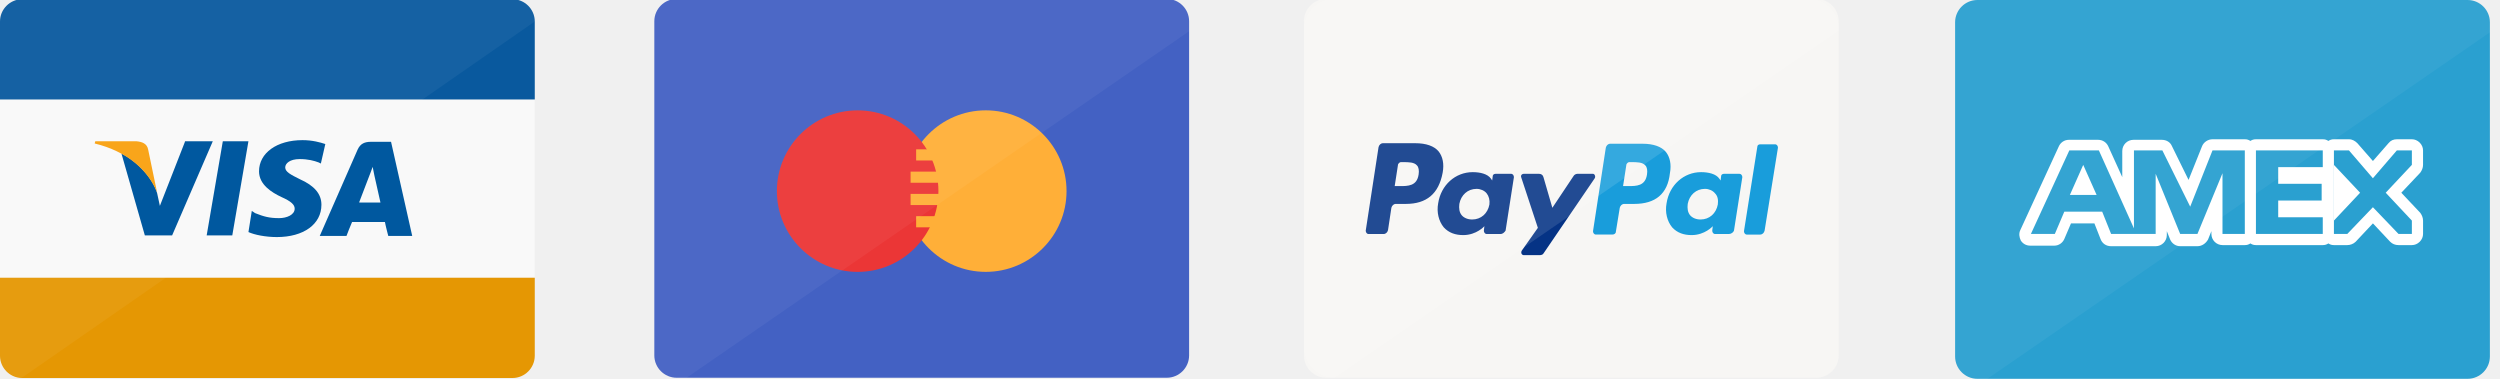
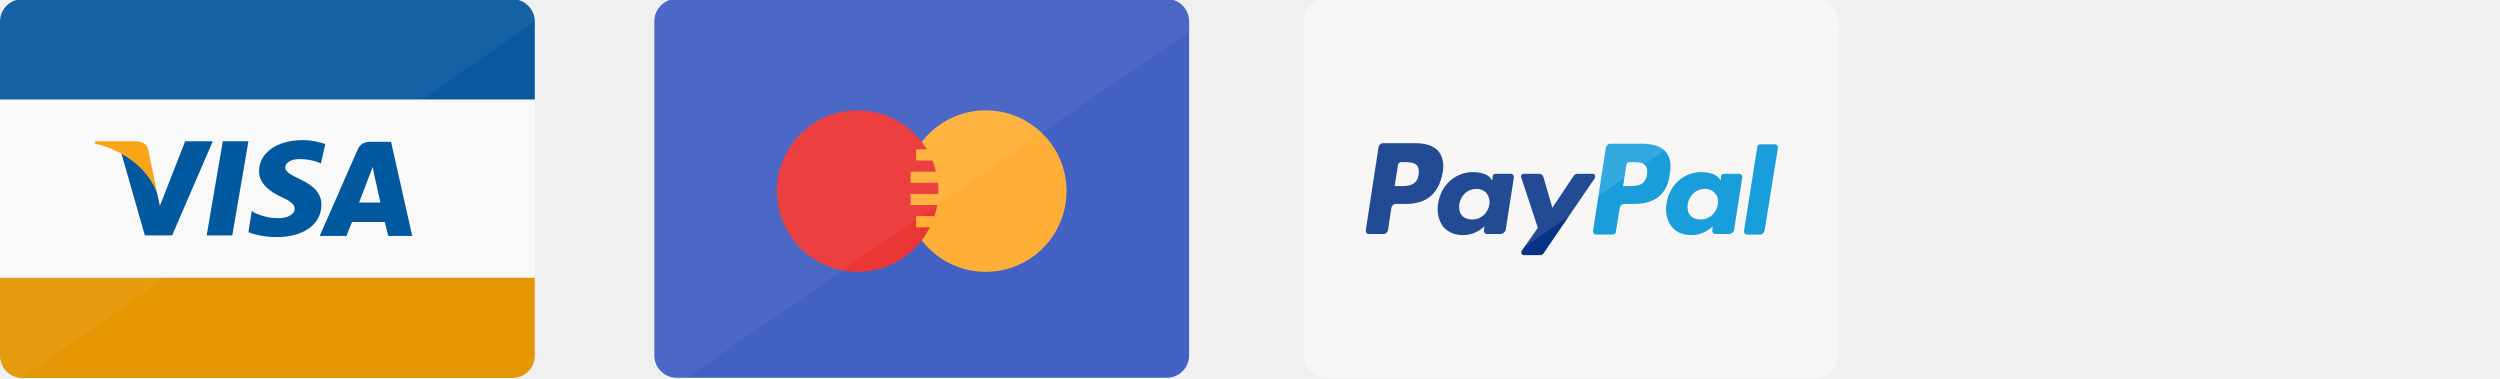
<svg xmlns="http://www.w3.org/2000/svg" version="1.1" id="Layer_1" x="0px" y="0px" width="198px" height="30px" viewBox="0.042 0 198 30" enable-background="new 0.042 0 198 30" xml:space="preserve">
  <g>
    <rect x="0.042" y="7.879" fill="#F9F9F9" width="42.353" height="14.117" />
    <path fill="#09599E" d="M1.807-0.062h38.824c0.97,0,1.765,0.794,1.765,1.765V7.88H0.042V1.702C0.042,0.731,0.836-0.062,1.807-0.062   z" />
    <path fill="#E59703" d="M0.042,21.996h42.353v6.177c0,0.972-0.794,1.765-1.765,1.765H1.807c-0.971,0-1.765-0.793-1.765-1.765   V21.996z" />
    <path opacity="0.05" fill="#FFFFFF" enable-background="new    " d="M1.807,29.895c-0.971,0-1.765-0.795-1.765-1.766V1.702   c0-0.971,0.794-1.765,1.765-1.765h38.824c0.97,0,1.765,0.794,1.765,1.765" />
    <g>
      <polygon fill="#00589F" points="16.41,18.645 17.689,11.188 19.718,11.188 18.439,18.645   " />
      <path fill="#00589F" d="M25.807,11.408c-0.397-0.132-1.015-0.309-1.809-0.309c-2.03,0-3.441,1.015-3.441,2.471    c0,1.059,1.015,1.676,1.765,2.03c0.794,0.353,1.059,0.617,1.059,0.926c0,0.484-0.618,0.75-1.235,0.75    c-0.794,0-1.235-0.133-1.897-0.396l-0.265-0.177l-0.265,1.677c0.485,0.221,1.368,0.396,2.25,0.396c2.118,0,3.53-1.016,3.53-2.56    c0-0.838-0.53-1.5-1.721-2.029c-0.706-0.353-1.147-0.574-1.147-0.926c0-0.309,0.353-0.662,1.147-0.662    c0.662,0,1.147,0.132,1.5,0.265l0.176,0.088L25.807,11.408" />
      <path fill="#00589F" d="M31.013,11.231h-1.588c-0.485,0-0.838,0.132-1.059,0.618l-3,6.838h2.118c0,0,0.353-0.928,0.441-1.104    c0.221,0,2.294,0,2.603,0c0.044,0.266,0.265,1.104,0.265,1.104h1.897L31.013,11.231 M28.498,15.996    c0.176-0.441,0.794-2.073,0.794-2.073s0.176-0.441,0.265-0.706l0.132,0.662c0,0,0.397,1.766,0.485,2.161h-1.676V15.996z" />
      <path fill="#00589F" d="M14.689,11.231l-1.985,5.074l-0.22-1.015c-0.353-1.191-1.544-2.471-2.824-3.132l1.853,6.484h2.162    l3.221-7.456H14.69" />
      <path fill="#F9A51A" d="M10.851,11.188H7.586l-0.044,0.176c2.559,0.618,4.235,2.118,4.941,3.882l-0.706-3.397    C11.689,11.364,11.292,11.231,10.851,11.188" />
    </g>
  </g>
  <path fill="#4361C3" d="M53.63-0.084h38.824c0.971,0,1.765,0.794,1.765,1.765V28.15c0,0.972-0.794,1.767-1.765,1.767H53.63  c-0.971,0-1.765-0.795-1.765-1.767V1.68C51.865,0.709,52.659-0.084,53.63-0.084z" />
  <path fill="#FFAF38" d="M78.115,8.739c3.528,0,6.397,2.868,6.397,6.396c0,3.53-2.869,6.397-6.397,6.397  c-3.529,0-6.397-2.867-6.397-6.397C71.718,11.607,74.586,8.739,78.115,8.739z" />
  <rect x="72.601" y="11.827" fill="#FFAF38" width="4.412" height="0.882" />
  <path fill="#EB3636" d="M67.968,21.533c-3.529,0-6.397-2.867-6.397-6.397c0-3.529,2.868-6.396,6.397-6.396  c3.529,0,6.397,2.868,6.397,6.396C74.365,18.666,71.498,21.533,67.968,21.533z" />
  <path fill="#FFAF38" d="M72.601,18.004v-0.883h5.735v0.883H72.601z M72.601,11.827h5.735v0.882h-5.735V11.827z M77.896,14.474H72.16  v-0.882h5.735V14.474z M77.896,16.239H72.16v-0.882h5.735V16.239z" />
  <path opacity="0.05" fill="#FFFFFF" enable-background="new    " d="M53.63,29.916h0.794L94.218,2.474V1.68  c0-0.971-0.794-1.765-1.765-1.765H53.63c-0.971,0-1.765,0.794-1.765,1.765v26.47C51.865,29.121,52.659,29.916,53.63,29.916z" />
  <g>
    <path fill="#F7F6F4" d="M105.077-0.085h38.824c0.971,0,1.765,0.794,1.765,1.765v26.47c0,0.971-0.794,1.765-1.765,1.765h-38.824   c-0.971,0-1.764-0.794-1.764-1.765V1.68C103.313,0.709,104.106-0.085,105.077-0.085z" />
    <path fill="#053385" d="M126.343,14.121l-4.059,5.955c-0.045,0.089-0.178,0.133-0.311,0.133h-1.234   c-0.176,0-0.266-0.176-0.176-0.354l1.278-1.81l-1.323-4.014c-0.045-0.132,0.045-0.265,0.221-0.265h1.191   c0.176,0,0.309,0.088,0.354,0.265l0.705,2.426l1.677-2.515c0.044-0.088,0.177-0.176,0.31-0.176h1.234   C126.343,13.768,126.431,13.989,126.343,14.121z M118.886,18.533h-1.102c-0.133,0-0.221-0.133-0.221-0.266l0.043-0.354   c0,0-0.617,0.706-1.676,0.706c-0.617,0-1.146-0.177-1.545-0.617c-0.396-0.485-0.572-1.19-0.441-1.897   c0.222-1.456,1.369-2.471,2.736-2.471c0.573,0,1.19,0.132,1.455,0.529l0.088,0.132l0.045-0.353c0-0.088,0.088-0.176,0.221-0.176   h1.234c0.133,0,0.221,0.132,0.221,0.265l-0.66,4.235C119.194,18.4,119.063,18.533,118.886,18.533z M117.784,15.312   c-0.178-0.221-0.486-0.354-0.795-0.354c-0.705,0-1.234,0.485-1.367,1.19c-0.045,0.354,0,0.662,0.176,0.884   c0.178,0.221,0.486,0.352,0.84,0.352c0.705,0,1.234-0.483,1.366-1.188C118.048,15.841,117.96,15.533,117.784,15.312z    M111.386,16.15h-0.793c-0.177,0-0.309,0.133-0.354,0.309l-0.266,1.766c-0.043,0.176-0.177,0.31-0.353,0.31h-1.19   c-0.134,0-0.222-0.134-0.222-0.267l1.015-6.617c0.045-0.176,0.178-0.309,0.354-0.309h2.561c0.838,0,1.498,0.221,1.853,0.662   c0.309,0.397,0.44,0.971,0.309,1.676C113.989,15.356,113.019,16.15,111.386,16.15z M112.269,13.106   c-0.221-0.265-0.662-0.265-1.103-0.265h-0.177c-0.088,0-0.176,0.088-0.221,0.177l-0.266,1.721h0.396c0.662,0,1.367,0,1.5-0.927   C112.444,13.503,112.401,13.239,112.269,13.106z" />
    <path fill="#199DDB" d="M139.798,18.268c-0.044,0.178-0.176,0.31-0.354,0.31h-1.059c-0.132,0-0.221-0.132-0.221-0.265l1.061-6.706   c0-0.088,0.088-0.177,0.219-0.177h1.19c0.134,0,0.222,0.132,0.222,0.265L139.798,18.268z M136.976,18.533h-1.104   c-0.133,0-0.221-0.133-0.221-0.266l0.043-0.354c0,0-0.617,0.706-1.676,0.706c-0.617,0-1.146-0.177-1.545-0.617   c-0.396-0.485-0.572-1.19-0.44-1.897c0.221-1.456,1.368-2.471,2.735-2.471c0.573,0,1.19,0.132,1.455,0.529l0.09,0.132l0.043-0.353   c0-0.088,0.088-0.176,0.221-0.176h1.236c0.131,0,0.221,0.132,0.221,0.265l-0.662,4.235C137.327,18.4,137.151,18.533,136.976,18.533   z M135.872,15.312c-0.178-0.221-0.484-0.354-0.795-0.354c-0.705,0-1.234,0.485-1.367,1.19c-0.044,0.354,0,0.662,0.176,0.884   c0.178,0.221,0.486,0.352,0.84,0.352c0.705,0,1.234-0.483,1.367-1.188C136.138,15.841,136.093,15.533,135.872,15.312z    M129.476,16.15h-0.795c-0.177,0-0.309,0.133-0.354,0.309l-0.309,1.896c0,0.133-0.133,0.221-0.265,0.221h-1.323   c-0.134,0-0.222-0.133-0.222-0.264l1.015-6.619c0.045-0.176,0.178-0.309,0.354-0.309h2.559c0.84,0,1.502,0.221,1.854,0.662   c0.309,0.397,0.44,0.971,0.309,1.676C132.122,15.356,131.151,16.15,129.476,16.15z M130.356,13.106   c-0.222-0.265-0.662-0.265-1.104-0.265h-0.177c-0.089,0-0.177,0.088-0.22,0.177l-0.266,1.721h0.396c0.662,0,1.367,0,1.5-0.927   C130.534,13.503,130.489,13.239,130.356,13.106z" />
    <path opacity="0.12" fill="#FFFFFF" enable-background="new    " d="M105.739,29.915c-1.323,0-2.426-1.103-2.426-2.47V2.386   c0-1.368,1.059-2.471,2.426-2.471h37.544c1.323,0,2.427,1.103,2.427,2.471" />
  </g>
-   <path fill="#2AA0D0" d="M156.652,0h38.823c0.971,0,1.766,0.794,1.766,1.765v26.471c0,0.971-0.795,1.765-1.766,1.765h-38.823  c-0.971,0-1.765-0.794-1.765-1.765V1.765C154.888,0.794,155.682,0,156.652,0z" />
-   <path fill="#2AA0D0" d="M184.005,11.471h-5.293c-0.221,0-0.441,0.177-0.441,0.397c0-0.221-0.221-0.397-0.441-0.397h-2.559  c-0.178,0-0.354,0.088-0.397,0.265l-1.411,3.529l-1.766-3.573c-0.088-0.133-0.221-0.265-0.396-0.265h-2.295  c-0.264,0-0.441,0.176-0.441,0.441v4.146l-1.94-4.323c-0.089-0.177-0.221-0.265-0.397-0.265h-2.338  c-0.176,0-0.309,0.088-0.396,0.265l-3.045,6.617c-0.044,0.133-0.044,0.31,0.045,0.441c0.088,0.132,0.221,0.221,0.353,0.221h1.897  c0.176,0,0.353-0.089,0.396-0.265l0.662-1.5h2.426l0.618,1.5c0.088,0.176,0.221,0.265,0.397,0.265h3.529  c0.264,0,0.441-0.177,0.441-0.441v-2.515l1.102,2.691c0.089,0.176,0.221,0.265,0.398,0.265h1.367c0.176,0,0.353-0.089,0.396-0.265  l1.147-2.735v2.559c0,0.265,0.177,0.441,0.44,0.441h1.766c0.221,0,0.441-0.177,0.441-0.397c0,0.221,0.221,0.397,0.441,0.397h5.293  c0.266,0,0.441-0.177,0.441-0.441v-1.323c0-0.265-0.176-0.441-0.441-0.441h-3.088v-0.441h3c0.266,0,0.441-0.177,0.441-0.44v-1.324  c0-0.265-0.176-0.441-0.441-0.441h-3v-0.44h3.088c0.266,0,0.441-0.177,0.441-0.441v-1.323  C184.446,11.691,184.226,11.471,184.005,11.471z M164.638,15l0.396-0.883L165.432,15H164.638z" />
-   <path fill="#2AA0D0" d="M191.373,17.162l-1.765-1.897l1.765-1.897c0.089-0.088,0.132-0.176,0.132-0.309v-1.146  c0-0.133-0.043-0.221-0.132-0.31c-0.089-0.088-0.177-0.132-0.31-0.132h-1.19c-0.132,0-0.265,0.044-0.353,0.132l-1.545,1.854  l-1.588-1.809c-0.088-0.133-0.176-0.177-0.309-0.177h-1.191c-0.265,0-0.441,0.177-0.441,0.441v6.617  c0,0.265,0.177,0.441,0.441,0.441h1.059c0.133,0,0.221-0.044,0.309-0.133l1.678-1.765l1.676,1.765  c0.088,0.089,0.221,0.133,0.309,0.133h1.146c0.133,0,0.221-0.044,0.31-0.133c0.089-0.088,0.132-0.176,0.132-0.309v-1.059  C191.505,17.338,191.462,17.25,191.373,17.162z M185.329,16.323v-2.162l1.014,1.06L185.329,16.323z" />
-   <polygon fill="#FFFFFF" points="163.976,15.441 166.094,15.441 165.034,13.059 " />
-   <polygon fill="#FFFFFF" points="184.888,17.471 186.962,15.265 184.888,13.059 " />
-   <path fill="#FFFFFF" d="M191.726,16.854l-1.5-1.589l1.5-1.588c0.133-0.177,0.221-0.397,0.221-0.618v-1.146  c0-0.221-0.088-0.441-0.264-0.618c-0.178-0.176-0.398-0.265-0.619-0.265h-1.19c-0.265,0-0.485,0.089-0.662,0.309l-1.235,1.412  l-1.234-1.412c-0.178-0.176-0.398-0.309-0.662-0.309h-1.191c-0.177,0-0.309,0.044-0.441,0.133c-0.132-0.089-0.264-0.133-0.441-0.133  h-5.293c-0.178,0-0.31,0.044-0.441,0.133c-0.133-0.089-0.266-0.133-0.441-0.133h-2.559c-0.354,0-0.706,0.221-0.839,0.573  l-1.059,2.647l-1.323-2.691c-0.133-0.309-0.441-0.485-0.795-0.485h-2.25c-0.484,0-0.882,0.397-0.882,0.883v2.073l-1.103-2.427  c-0.133-0.309-0.441-0.529-0.795-0.529h-2.338c-0.354,0-0.662,0.221-0.794,0.529l-3.044,6.618c-0.133,0.265-0.088,0.573,0.043,0.838  c0.178,0.265,0.441,0.397,0.751,0.397h1.897c0.353,0,0.661-0.221,0.793-0.529l0.529-1.235h1.854l0.485,1.235  c0.132,0.353,0.441,0.573,0.839,0.573h3.529c0.484,0,0.882-0.397,0.882-0.882v-0.31l0.265,0.662  c0.133,0.309,0.441,0.529,0.795,0.529h1.367c0.353,0,0.662-0.221,0.838-0.529l0.265-0.662v0.221c0,0.485,0.397,0.883,0.882,0.883  h1.766c0.176,0,0.309-0.044,0.441-0.133c0.132,0.089,0.264,0.133,0.441,0.133h5.293c0.178,0,0.31-0.044,0.441-0.133  c0.133,0.089,0.265,0.133,0.441,0.133h1.059c0.221,0,0.485-0.089,0.662-0.265l1.367-1.456l1.367,1.456  c0.178,0.176,0.398,0.265,0.662,0.265h1.059c0.221,0,0.441-0.089,0.619-0.265c0.176-0.177,0.264-0.397,0.264-0.618v-1.059  C191.946,17.25,191.858,17.029,191.726,16.854z M177.829,18.529h-1.766v-4.809l-1.984,4.809h-1.367l-1.941-4.765v4.765h-3.529  l-0.707-1.765h-3l-0.75,1.765h-1.896l3.044-6.617h2.339l2.779,6.176v-6.176h2.25l2.205,4.455l1.766-4.455h2.559V18.529z   M184.005,13.235h-3.529v1.323h3.441v1.324h-3.441v1.323h3.529v1.323h-5.293v-6.617h5.293V13.235z M190.005,18.529l-2.029-2.117  l-2.029,2.117h-1.059v-6.617h1.191l1.896,2.205l1.897-2.205h1.19v1.146l-2.072,2.206l2.072,2.206v1.059H190.005z" />
-   <path opacity="0.05" fill="#FFFFFF" enable-background="new    " d="M156.652,30h0.794l39.795-27.441V1.765  c0-0.971-0.795-1.765-1.766-1.765h-38.823c-0.971,0-1.765,0.794-1.765,1.765v26.471C154.888,29.206,155.682,30,156.652,30z" />
</svg>
